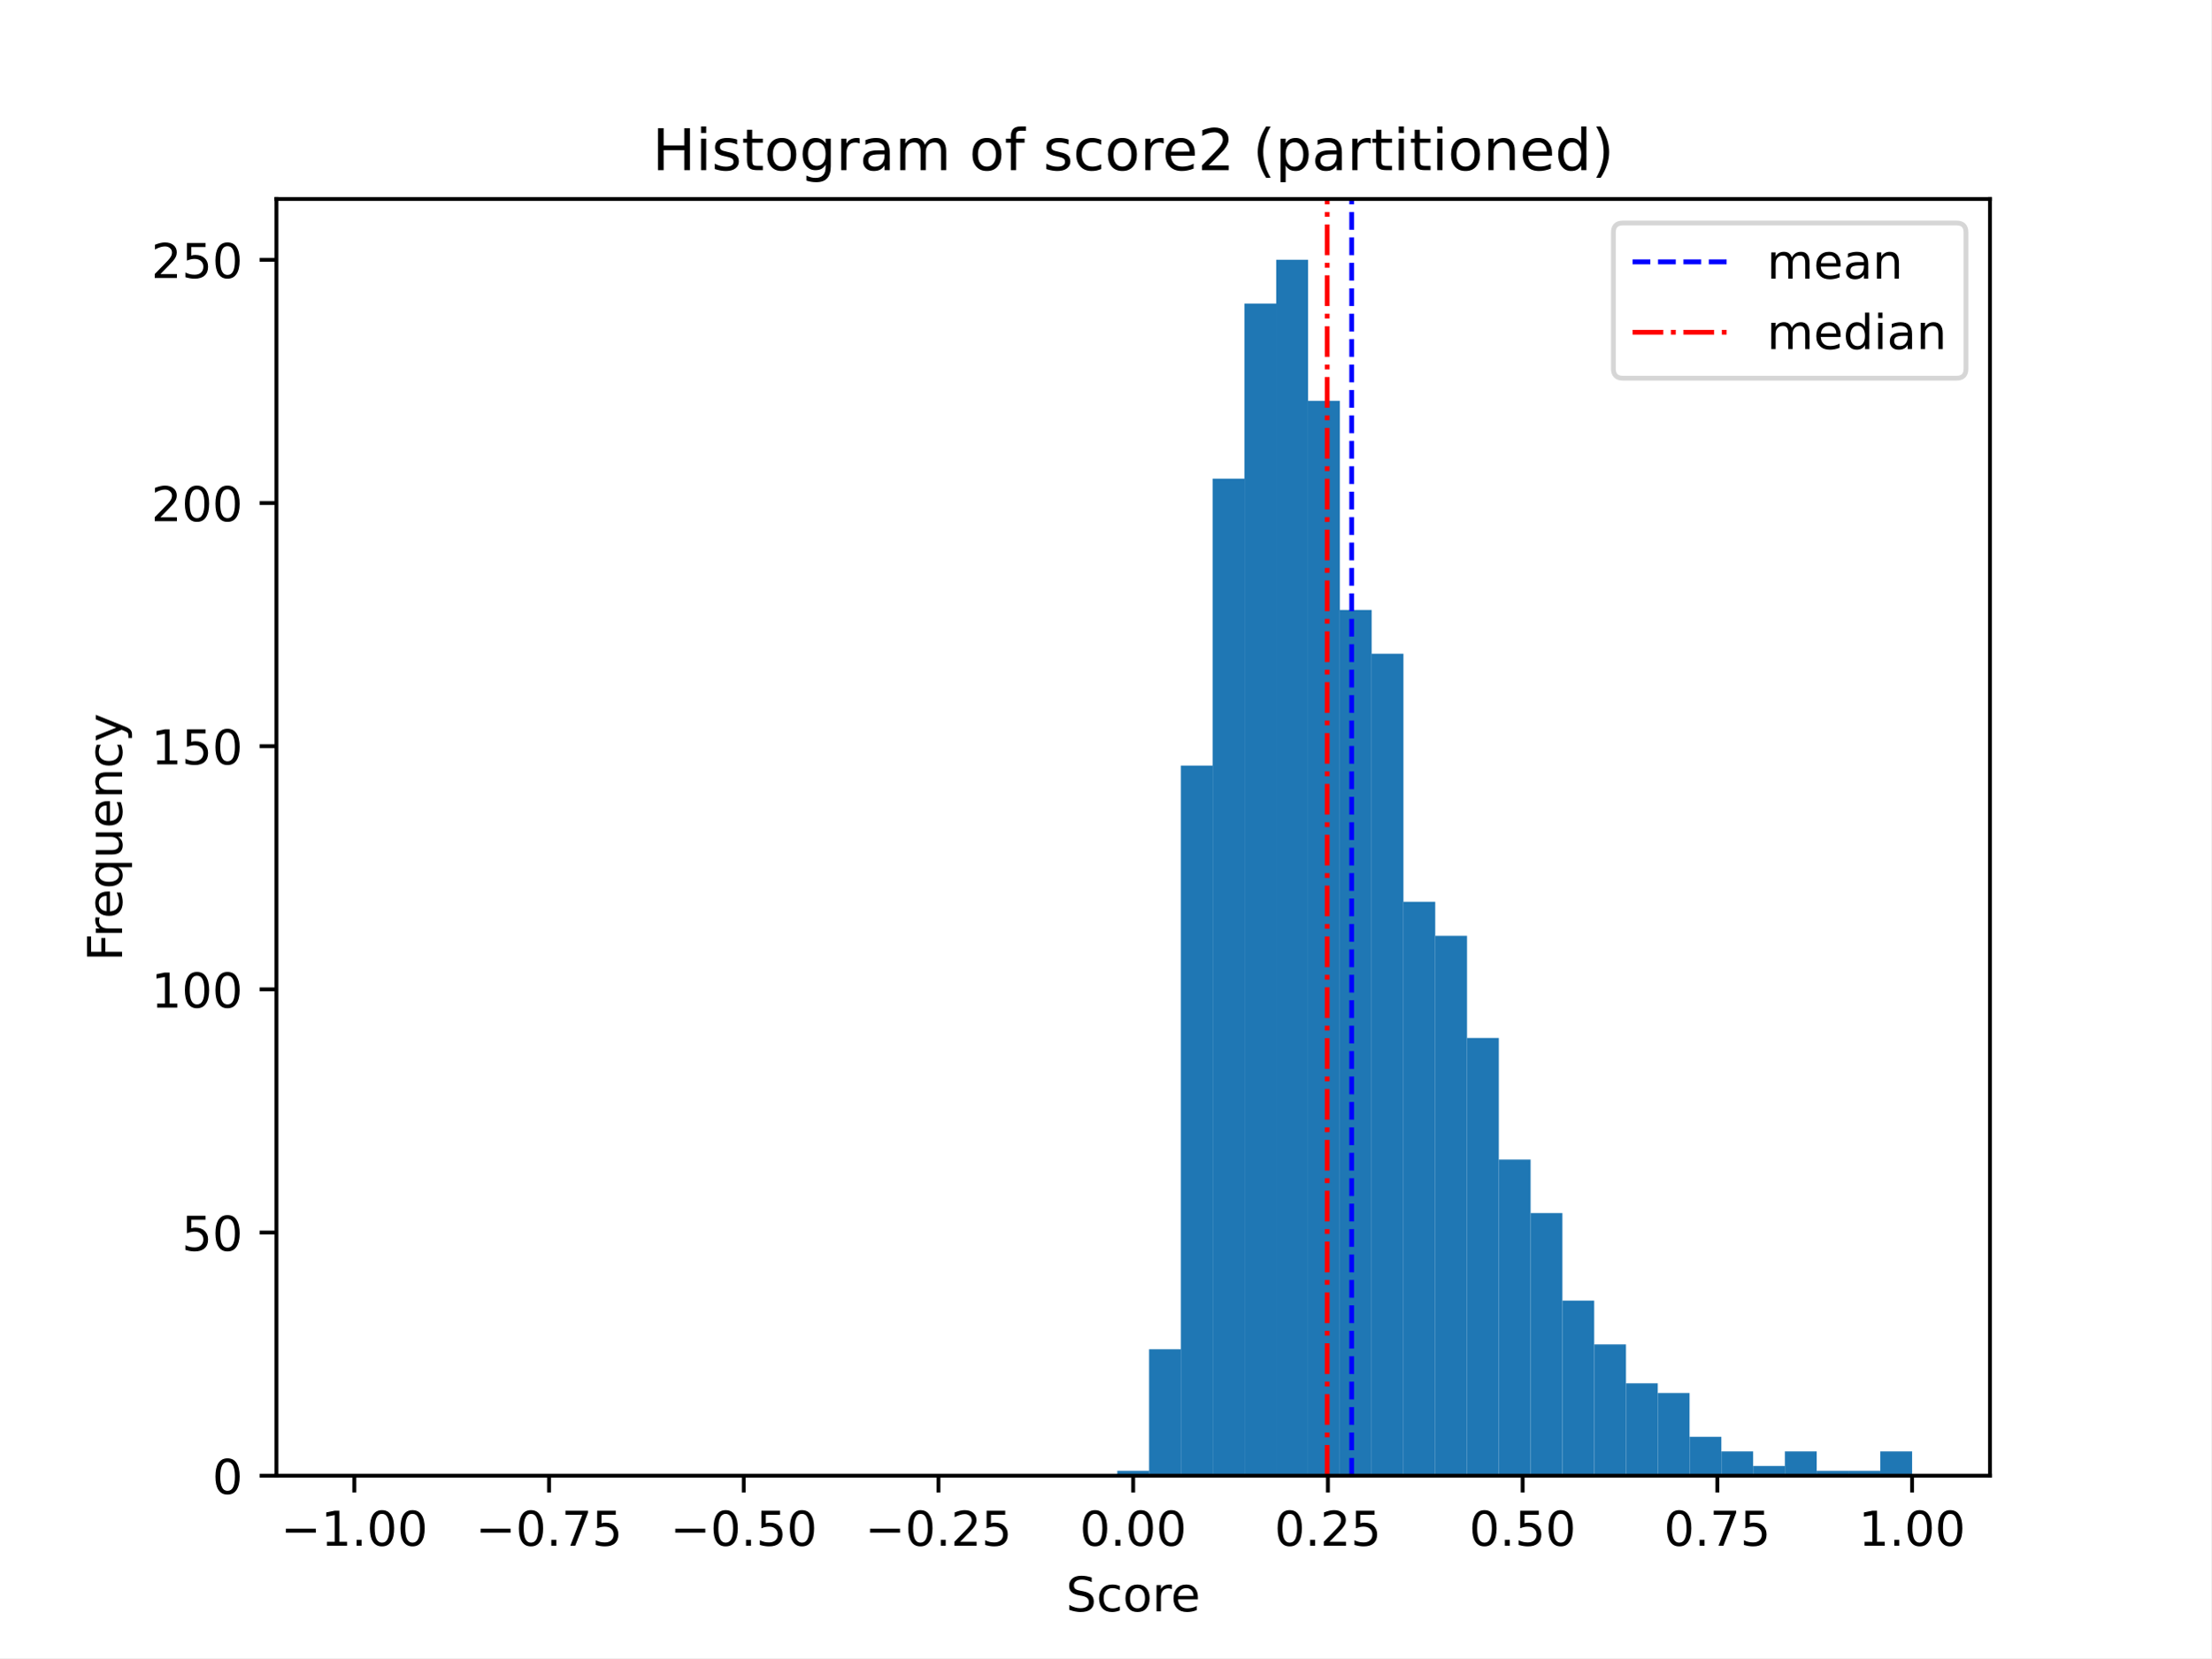
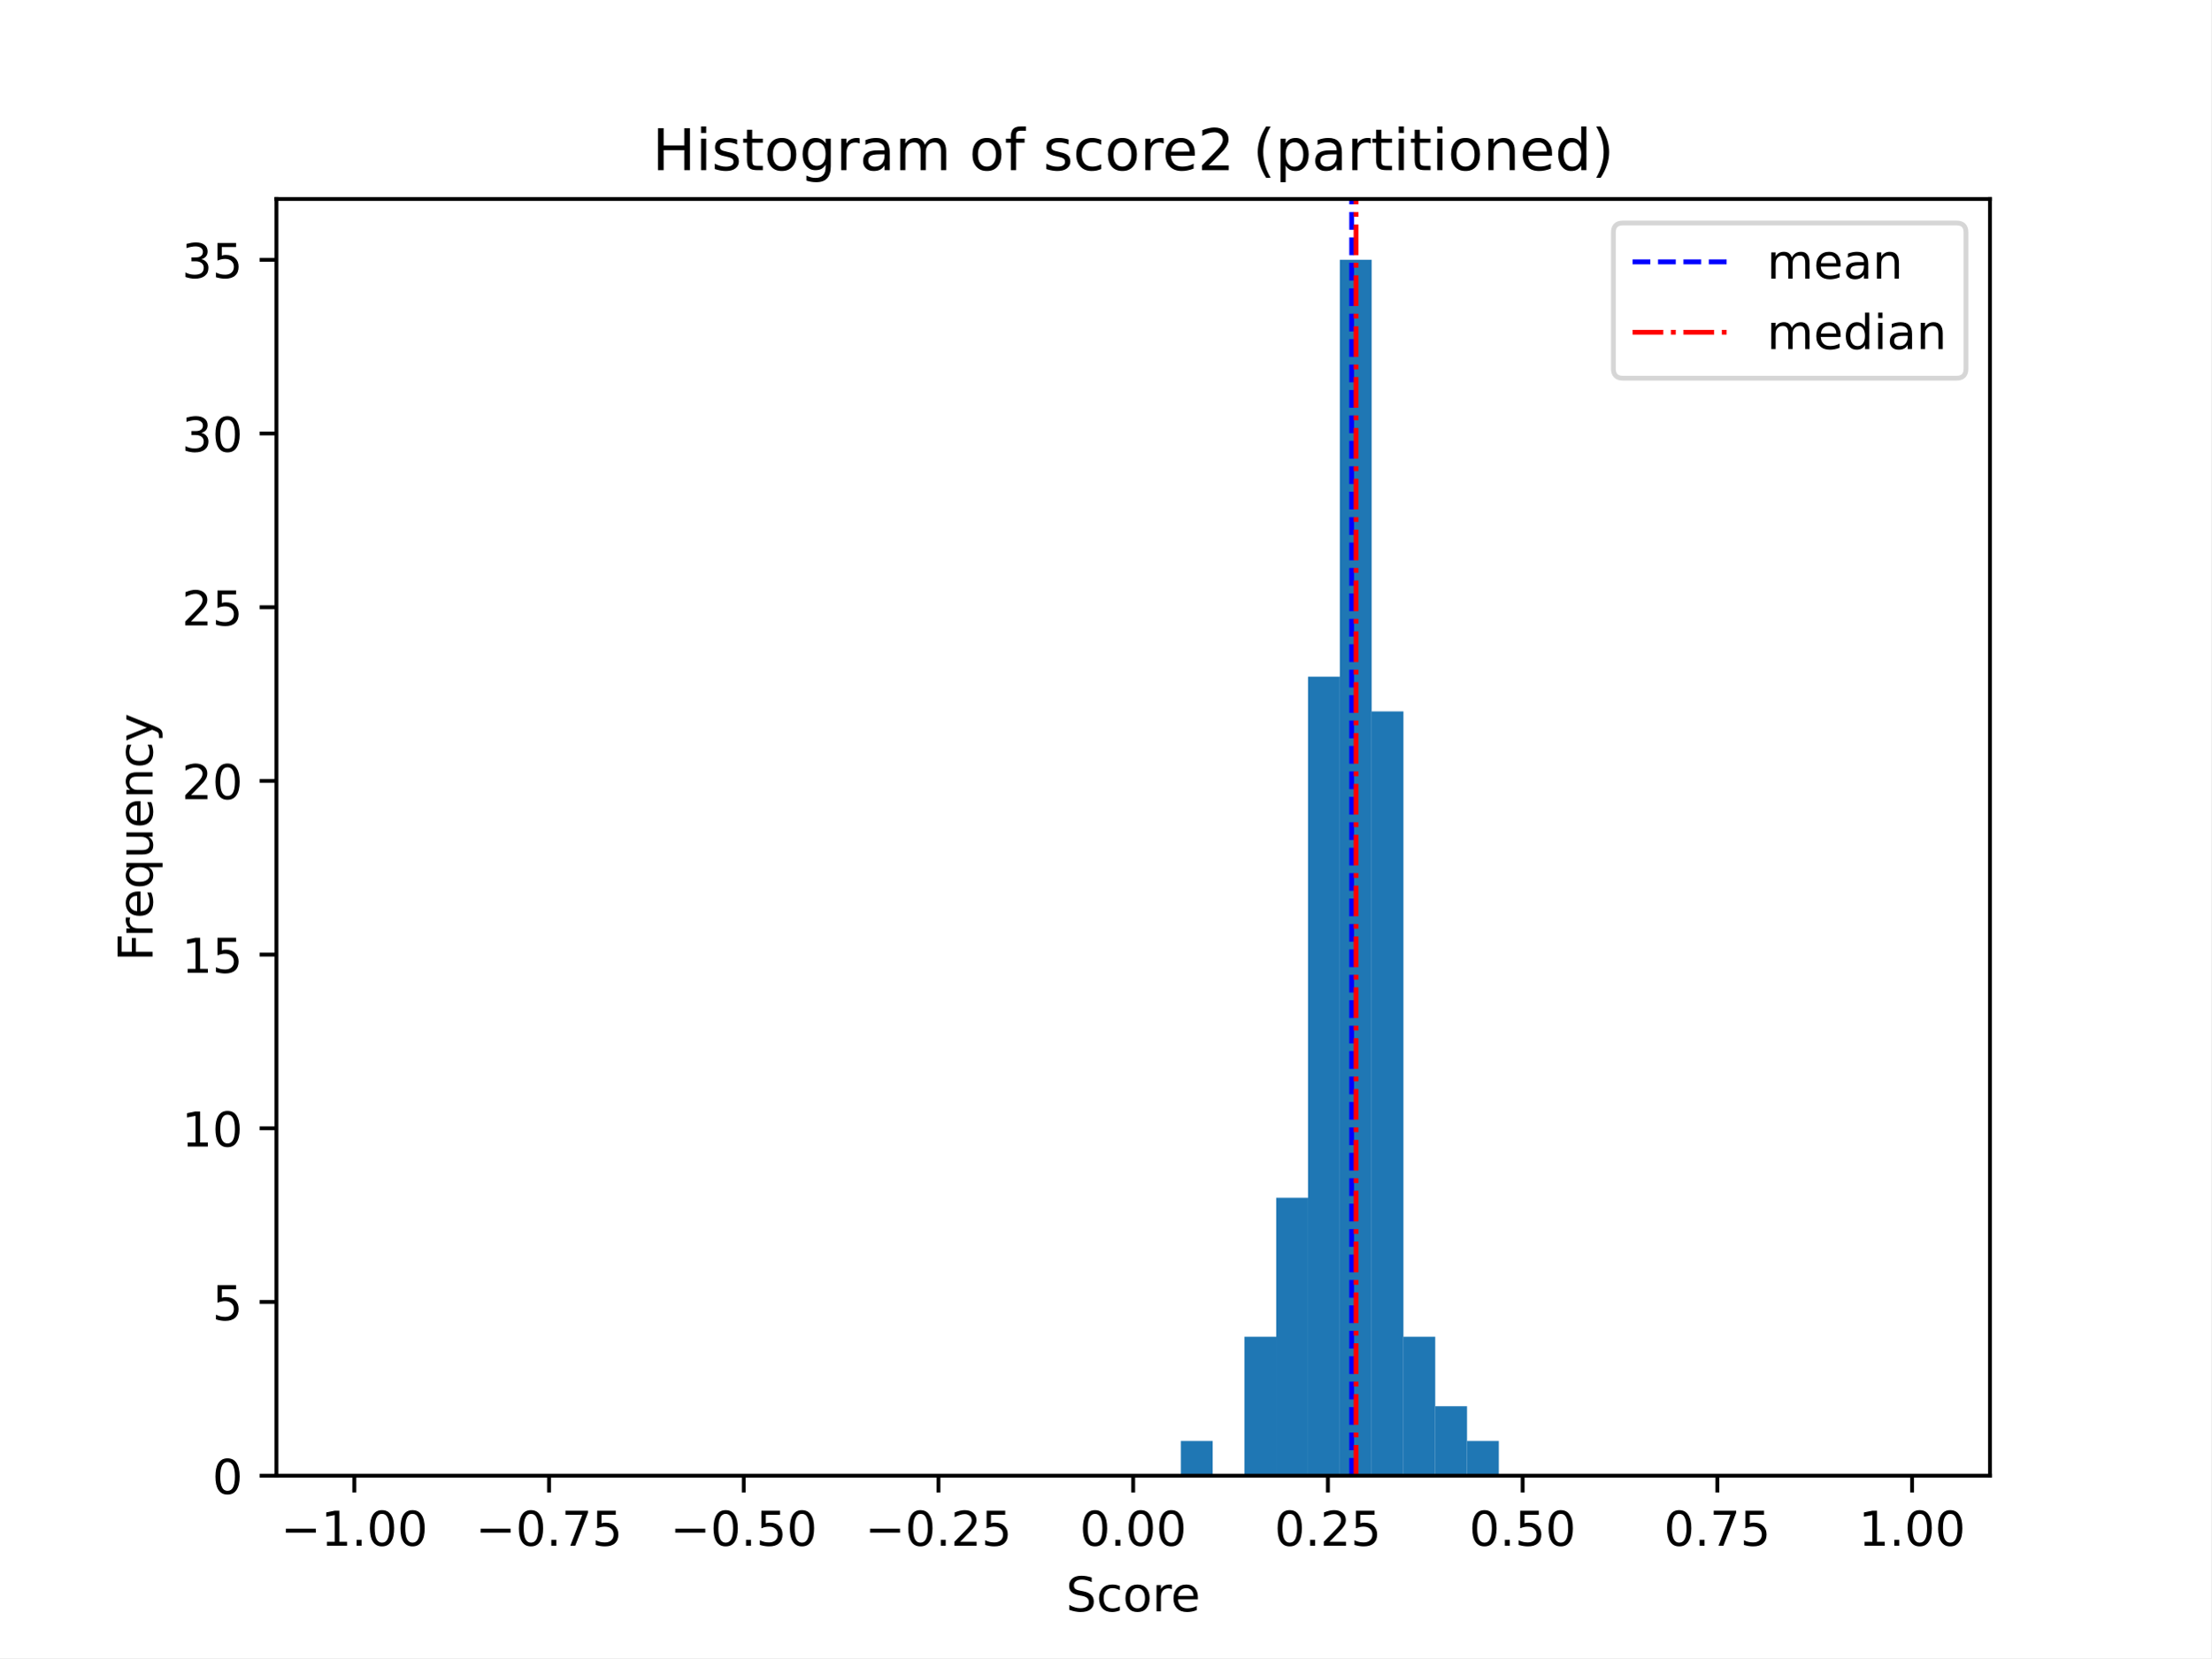
<svg xmlns="http://www.w3.org/2000/svg" xmlns:xlink="http://www.w3.org/1999/xlink" height="345.6pt" version="1.1" viewBox="0 0 460.8 345.6" width="460.8pt">
  <defs>
    <style type="text/css">
*{stroke-linecap:butt;stroke-linejoin:round;}
  </style>
  </defs>
  <g id="figure_1">
    <g id="patch_1">
      <path d="M 0 345.6  L 460.8 345.6  L 460.8 0  L 0 0  z " style="fill:#ffffff;" />
    </g>
    <g id="axes_1">
      <g id="patch_2">
        <path d="M 57.6 307.584  L 414.72 307.584  L 414.72 41.472  L 57.6 41.472  z " style="fill:#ffffff;" />
      </g>
      <g id="patch_3">
-         <path clip-path="url(#p5161ce6004)" d="M 73.833 307.584  L 80.458 307.584  L 80.458 307.584  L 73.833 307.584  z " style="fill:#1f77b4;" />
+         <path clip-path="url(#pf9abac2c7f)" d="M 73.833 307.584  L 80.458 307.584  L 80.458 307.584  L 73.833 307.584  z " style="fill:#1f77b4;" />
      </g>
      <g id="patch_4">
-         <path clip-path="url(#p5161ce6004)" d="M 80.458 307.584  L 87.084 307.584  L 87.084 307.584  L 80.458 307.584  z " style="fill:#1f77b4;" />
+         <path clip-path="url(#pf9abac2c7f)" d="M 80.458 307.584  L 87.084 307.584  L 87.084 307.584  L 80.458 307.584  z " style="fill:#1f77b4;" />
      </g>
      <g id="patch_5">
-         <path clip-path="url(#p5161ce6004)" d="M 87.084 307.584  L 93.71 307.584  L 93.71 307.584  L 87.084 307.584  z " style="fill:#1f77b4;" />
+         <path clip-path="url(#pf9abac2c7f)" d="M 87.084 307.584  L 93.71 307.584  L 93.71 307.584  L 87.084 307.584  z " style="fill:#1f77b4;" />
      </g>
      <g id="patch_6">
-         <path clip-path="url(#p5161ce6004)" d="M 93.71 307.584  L 100.335 307.584  L 100.335 307.584  L 93.71 307.584  z " style="fill:#1f77b4;" />
+         <path clip-path="url(#pf9abac2c7f)" d="M 93.71 307.584  L 100.335 307.584  L 100.335 307.584  L 93.71 307.584  z " style="fill:#1f77b4;" />
      </g>
      <g id="patch_7">
-         <path clip-path="url(#p5161ce6004)" d="M 100.335 307.584  L 106.961 307.584  L 106.961 307.584  L 100.335 307.584  z " style="fill:#1f77b4;" />
+         <path clip-path="url(#pf9abac2c7f)" d="M 100.335 307.584  L 106.961 307.584  L 106.961 307.584  L 100.335 307.584  z " style="fill:#1f77b4;" />
      </g>
      <g id="patch_8">
-         <path clip-path="url(#p5161ce6004)" d="M 106.961 307.584  L 113.586 307.584  L 113.586 307.584  L 106.961 307.584  z " style="fill:#1f77b4;" />
+         <path clip-path="url(#pf9abac2c7f)" d="M 106.961 307.584  L 113.586 307.584  L 113.586 307.584  L 106.961 307.584  z " style="fill:#1f77b4;" />
      </g>
      <g id="patch_9">
-         <path clip-path="url(#p5161ce6004)" d="M 113.586 307.584  L 120.212 307.584  L 120.212 307.584  L 113.586 307.584  z " style="fill:#1f77b4;" />
+         <path clip-path="url(#pf9abac2c7f)" d="M 113.586 307.584  L 120.212 307.584  L 120.212 307.584  L 113.586 307.584  z " style="fill:#1f77b4;" />
      </g>
      <g id="patch_10">
-         <path clip-path="url(#p5161ce6004)" d="M 120.212 307.584  L 126.838 307.584  L 126.838 307.584  L 120.212 307.584  z " style="fill:#1f77b4;" />
+         <path clip-path="url(#pf9abac2c7f)" d="M 120.212 307.584  L 126.838 307.584  L 126.838 307.584  L 120.212 307.584  z " style="fill:#1f77b4;" />
      </g>
      <g id="patch_11">
-         <path clip-path="url(#p5161ce6004)" d="M 126.838 307.584  L 133.463 307.584  L 133.463 307.584  L 126.838 307.584  z " style="fill:#1f77b4;" />
+         <path clip-path="url(#pf9abac2c7f)" d="M 126.838 307.584  L 133.463 307.584  L 133.463 307.584  L 126.838 307.584  z " style="fill:#1f77b4;" />
      </g>
      <g id="patch_12">
-         <path clip-path="url(#p5161ce6004)" d="M 133.463 307.584  L 140.089 307.584  L 140.089 307.584  L 133.463 307.584  z " style="fill:#1f77b4;" />
+         <path clip-path="url(#pf9abac2c7f)" d="M 133.463 307.584  L 140.089 307.584  L 140.089 307.584  L 133.463 307.584  z " style="fill:#1f77b4;" />
      </g>
      <g id="patch_13">
-         <path clip-path="url(#p5161ce6004)" d="M 140.089 307.584  L 146.714 307.584  L 146.714 307.584  L 140.089 307.584  z " style="fill:#1f77b4;" />
+         <path clip-path="url(#pf9abac2c7f)" d="M 140.089 307.584  L 146.714 307.584  L 146.714 307.584  L 140.089 307.584  z " style="fill:#1f77b4;" />
      </g>
      <g id="patch_14">
-         <path clip-path="url(#p5161ce6004)" d="M 146.714 307.584  L 153.34 307.584  L 153.34 307.584  L 146.714 307.584  z " style="fill:#1f77b4;" />
+         <path clip-path="url(#pf9abac2c7f)" d="M 146.714 307.584  L 153.34 307.584  L 153.34 307.584  L 146.714 307.584  z " style="fill:#1f77b4;" />
      </g>
      <g id="patch_15">
-         <path clip-path="url(#p5161ce6004)" d="M 153.34 307.584  L 159.966 307.584  L 159.966 307.584  L 153.34 307.584  z " style="fill:#1f77b4;" />
+         <path clip-path="url(#pf9abac2c7f)" d="M 153.34 307.584  L 159.966 307.584  L 159.966 307.584  L 153.34 307.584  z " style="fill:#1f77b4;" />
      </g>
      <g id="patch_16">
-         <path clip-path="url(#p5161ce6004)" d="M 159.966 307.584  L 166.591 307.584  L 166.591 307.584  L 159.966 307.584  z " style="fill:#1f77b4;" />
+         <path clip-path="url(#pf9abac2c7f)" d="M 159.966 307.584  L 166.591 307.584  L 166.591 307.584  L 159.966 307.584  z " style="fill:#1f77b4;" />
      </g>
      <g id="patch_17">
-         <path clip-path="url(#p5161ce6004)" d="M 166.591 307.584  L 173.217 307.584  L 173.217 307.584  L 166.591 307.584  z " style="fill:#1f77b4;" />
+         <path clip-path="url(#pf9abac2c7f)" d="M 166.591 307.584  L 173.217 307.584  L 173.217 307.584  L 166.591 307.584  z " style="fill:#1f77b4;" />
      </g>
      <g id="patch_18">
-         <path clip-path="url(#p5161ce6004)" d="M 173.217 307.584  L 179.842 307.584  L 179.842 307.584  L 173.217 307.584  z " style="fill:#1f77b4;" />
+         <path clip-path="url(#pf9abac2c7f)" d="M 173.217 307.584  L 179.842 307.584  L 179.842 307.584  L 173.217 307.584  z " style="fill:#1f77b4;" />
      </g>
      <g id="patch_19">
-         <path clip-path="url(#p5161ce6004)" d="M 179.842 307.584  L 186.468 307.584  L 186.468 307.584  L 179.842 307.584  z " style="fill:#1f77b4;" />
+         <path clip-path="url(#pf9abac2c7f)" d="M 179.842 307.584  L 186.468 307.584  L 186.468 307.584  L 179.842 307.584  z " style="fill:#1f77b4;" />
      </g>
      <g id="patch_20">
-         <path clip-path="url(#p5161ce6004)" d="M 186.468 307.584  L 193.094 307.584  L 193.094 307.584  L 186.468 307.584  z " style="fill:#1f77b4;" />
+         <path clip-path="url(#pf9abac2c7f)" d="M 186.468 307.584  L 193.094 307.584  L 193.094 307.584  L 186.468 307.584  z " style="fill:#1f77b4;" />
      </g>
      <g id="patch_21">
-         <path clip-path="url(#p5161ce6004)" d="M 193.094 307.584  L 199.719 307.584  L 199.719 307.584  L 193.094 307.584  z " style="fill:#1f77b4;" />
+         <path clip-path="url(#pf9abac2c7f)" d="M 193.094 307.584  L 199.719 307.584  L 199.719 307.584  L 193.094 307.584  z " style="fill:#1f77b4;" />
      </g>
      <g id="patch_22">
-         <path clip-path="url(#p5161ce6004)" d="M 199.719 307.584  L 206.345 307.584  L 206.345 307.584  L 199.719 307.584  z " style="fill:#1f77b4;" />
+         <path clip-path="url(#pf9abac2c7f)" d="M 199.719 307.584  L 206.345 307.584  L 206.345 307.584  L 199.719 307.584  z " style="fill:#1f77b4;" />
      </g>
      <g id="patch_23">
-         <path clip-path="url(#p5161ce6004)" d="M 206.345 307.584  L 212.97 307.584  L 212.97 307.584  L 206.345 307.584  z " style="fill:#1f77b4;" />
+         <path clip-path="url(#pf9abac2c7f)" d="M 206.345 307.584  L 212.97 307.584  L 212.97 307.584  L 206.345 307.584  z " style="fill:#1f77b4;" />
      </g>
      <g id="patch_24">
-         <path clip-path="url(#p5161ce6004)" d="M 212.97 307.584  L 219.596 307.584  L 219.596 307.584  L 212.97 307.584  z " style="fill:#1f77b4;" />
+         <path clip-path="url(#pf9abac2c7f)" d="M 212.97 307.584  L 219.596 307.584  L 219.596 307.584  L 212.97 307.584  z " style="fill:#1f77b4;" />
      </g>
      <g id="patch_25">
-         <path clip-path="url(#p5161ce6004)" d="M 219.596 307.584  L 226.222 307.584  L 226.222 307.584  L 219.596 307.584  z " style="fill:#1f77b4;" />
+         <path clip-path="url(#pf9abac2c7f)" d="M 219.596 307.584  L 226.222 307.584  L 226.222 307.584  L 219.596 307.584  z " style="fill:#1f77b4;" />
      </g>
      <g id="patch_26">
-         <path clip-path="url(#p5161ce6004)" d="M 226.222 307.584  L 232.847 307.584  L 232.847 307.584  L 226.222 307.584  z " style="fill:#1f77b4;" />
+         <path clip-path="url(#pf9abac2c7f)" d="M 226.222 307.584  L 232.847 307.584  L 232.847 307.584  L 226.222 307.584  z " style="fill:#1f77b4;" />
      </g>
      <g id="patch_27">
-         <path clip-path="url(#p5161ce6004)" d="M 232.847 307.584  L 239.473 307.584  L 239.473 306.57  L 232.847 306.57  z " style="fill:#1f77b4;" />
+         <path clip-path="url(#pf9abac2c7f)" d="M 232.847 307.584  L 239.473 307.584  L 239.473 307.584  L 232.847 307.584  z " style="fill:#1f77b4;" />
      </g>
      <g id="patch_28">
-         <path clip-path="url(#p5161ce6004)" d="M 239.473 307.584  L 246.098 307.584  L 246.098 281.226  L 239.473 281.226  z " style="fill:#1f77b4;" />
+         <path clip-path="url(#pf9abac2c7f)" d="M 239.473 307.584  L 246.098 307.584  L 246.098 307.584  L 239.473 307.584  z " style="fill:#1f77b4;" />
      </g>
      <g id="patch_29">
-         <path clip-path="url(#p5161ce6004)" d="M 246.098 307.584  L 252.724 307.584  L 252.724 159.575  L 246.098 159.575  z " style="fill:#1f77b4;" />
+         <path clip-path="url(#pf9abac2c7f)" d="M 246.098 307.584  L 252.724 307.584  L 252.724 300.343  L 246.098 300.343  z " style="fill:#1f77b4;" />
      </g>
      <g id="patch_30">
-         <path clip-path="url(#p5161ce6004)" d="M 252.724 307.584  L 259.35 307.584  L 259.35 99.763  L 252.724 99.763  z " style="fill:#1f77b4;" />
+         <path clip-path="url(#pf9abac2c7f)" d="M 252.724 307.584  L 259.35 307.584  L 259.35 307.584  L 252.724 307.584  z " style="fill:#1f77b4;" />
      </g>
      <g id="patch_31">
-         <path clip-path="url(#p5161ce6004)" d="M 259.35 307.584  L 265.975 307.584  L 265.975 63.268  L 259.35 63.268  z " style="fill:#1f77b4;" />
+         <path clip-path="url(#pf9abac2c7f)" d="M 259.35 307.584  L 265.975 307.584  L 265.975 278.619  L 259.35 278.619  z " style="fill:#1f77b4;" />
      </g>
      <g id="patch_32">
-         <path clip-path="url(#p5161ce6004)" d="M 265.975 307.584  L 272.601 307.584  L 272.601 54.144  L 265.975 54.144  z " style="fill:#1f77b4;" />
+         <path clip-path="url(#pf9abac2c7f)" d="M 265.975 307.584  L 272.601 307.584  L 272.601 249.655  L 265.975 249.655  z " style="fill:#1f77b4;" />
      </g>
      <g id="patch_33">
-         <path clip-path="url(#p5161ce6004)" d="M 272.601 307.584  L 279.226 307.584  L 279.226 83.543  L 272.601 83.543  z " style="fill:#1f77b4;" />
+         <path clip-path="url(#pf9abac2c7f)" d="M 272.601 307.584  L 279.226 307.584  L 279.226 141.038  L 272.601 141.038  z " style="fill:#1f77b4;" />
      </g>
      <g id="patch_34">
-         <path clip-path="url(#p5161ce6004)" d="M 279.226 307.584  L 285.852 307.584  L 285.852 127.135  L 279.226 127.135  z " style="fill:#1f77b4;" />
+         <path clip-path="url(#pf9abac2c7f)" d="M 279.226 307.584  L 285.852 307.584  L 285.852 54.144  L 279.226 54.144  z " style="fill:#1f77b4;" />
      </g>
      <g id="patch_35">
-         <path clip-path="url(#p5161ce6004)" d="M 285.852 307.584  L 292.478 307.584  L 292.478 136.259  L 285.852 136.259  z " style="fill:#1f77b4;" />
+         <path clip-path="url(#pf9abac2c7f)" d="M 285.852 307.584  L 292.478 307.584  L 292.478 148.279  L 285.852 148.279  z " style="fill:#1f77b4;" />
      </g>
      <g id="patch_36">
-         <path clip-path="url(#p5161ce6004)" d="M 292.478 307.584  L 299.103 307.584  L 299.103 187.96  L 292.478 187.96  z " style="fill:#1f77b4;" />
+         <path clip-path="url(#pf9abac2c7f)" d="M 292.478 307.584  L 299.103 307.584  L 299.103 278.619  L 292.478 278.619  z " style="fill:#1f77b4;" />
      </g>
      <g id="patch_37">
-         <path clip-path="url(#p5161ce6004)" d="M 299.103 307.584  L 305.729 307.584  L 305.729 195.057  L 299.103 195.057  z " style="fill:#1f77b4;" />
+         <path clip-path="url(#pf9abac2c7f)" d="M 299.103 307.584  L 305.729 307.584  L 305.729 293.102  L 299.103 293.102  z " style="fill:#1f77b4;" />
      </g>
      <g id="patch_38">
-         <path clip-path="url(#p5161ce6004)" d="M 305.729 307.584  L 312.354 307.584  L 312.354 216.346  L 305.729 216.346  z " style="fill:#1f77b4;" />
+         <path clip-path="url(#pf9abac2c7f)" d="M 305.729 307.584  L 312.354 307.584  L 312.354 300.343  L 305.729 300.343  z " style="fill:#1f77b4;" />
      </g>
      <g id="patch_39">
-         <path clip-path="url(#p5161ce6004)" d="M 312.354 307.584  L 318.98 307.584  L 318.98 241.69  L 312.354 241.69  z " style="fill:#1f77b4;" />
+         <path clip-path="url(#pf9abac2c7f)" d="M 312.354 307.584  L 318.98 307.584  L 318.98 307.584  L 312.354 307.584  z " style="fill:#1f77b4;" />
      </g>
      <g id="patch_40">
-         <path clip-path="url(#p5161ce6004)" d="M 318.98 307.584  L 325.606 307.584  L 325.606 252.841  L 318.98 252.841  z " style="fill:#1f77b4;" />
+         <path clip-path="url(#pf9abac2c7f)" d="M 318.98 307.584  L 325.606 307.584  L 325.606 307.584  L 318.98 307.584  z " style="fill:#1f77b4;" />
      </g>
      <g id="patch_41">
-         <path clip-path="url(#p5161ce6004)" d="M 325.606 307.584  L 332.231 307.584  L 332.231 271.089  L 325.606 271.089  z " style="fill:#1f77b4;" />
+         <path clip-path="url(#pf9abac2c7f)" d="M 325.606 307.584  L 332.231 307.584  L 332.231 307.584  L 325.606 307.584  z " style="fill:#1f77b4;" />
      </g>
      <g id="patch_42">
-         <path clip-path="url(#p5161ce6004)" d="M 332.231 307.584  L 338.857 307.584  L 338.857 280.212  L 332.231 280.212  z " style="fill:#1f77b4;" />
+         <path clip-path="url(#pf9abac2c7f)" d="M 332.231 307.584  L 338.857 307.584  L 338.857 307.584  L 332.231 307.584  z " style="fill:#1f77b4;" />
      </g>
      <g id="patch_43">
-         <path clip-path="url(#p5161ce6004)" d="M 338.857 307.584  L 345.482 307.584  L 345.482 288.323  L 338.857 288.323  z " style="fill:#1f77b4;" />
+         <path clip-path="url(#pf9abac2c7f)" d="M 338.857 307.584  L 345.482 307.584  L 345.482 307.584  L 338.857 307.584  z " style="fill:#1f77b4;" />
      </g>
      <g id="patch_44">
-         <path clip-path="url(#p5161ce6004)" d="M 345.482 307.584  L 352.108 307.584  L 352.108 290.35  L 345.482 290.35  z " style="fill:#1f77b4;" />
+         <path clip-path="url(#pf9abac2c7f)" d="M 345.482 307.584  L 352.108 307.584  L 352.108 307.584  L 345.482 307.584  z " style="fill:#1f77b4;" />
      </g>
      <g id="patch_45">
-         <path clip-path="url(#p5161ce6004)" d="M 352.108 307.584  L 358.734 307.584  L 358.734 299.474  L 352.108 299.474  z " style="fill:#1f77b4;" />
+         <path clip-path="url(#pf9abac2c7f)" d="M 352.108 307.584  L 358.734 307.584  L 358.734 307.584  L 352.108 307.584  z " style="fill:#1f77b4;" />
      </g>
      <g id="patch_46">
-         <path clip-path="url(#p5161ce6004)" d="M 358.734 307.584  L 365.359 307.584  L 365.359 302.515  L 358.734 302.515  z " style="fill:#1f77b4;" />
+         <path clip-path="url(#pf9abac2c7f)" d="M 358.734 307.584  L 365.359 307.584  L 365.359 307.584  L 358.734 307.584  z " style="fill:#1f77b4;" />
      </g>
      <g id="patch_47">
-         <path clip-path="url(#p5161ce6004)" d="M 365.359 307.584  L 371.985 307.584  L 371.985 305.556  L 365.359 305.556  z " style="fill:#1f77b4;" />
+         <path clip-path="url(#pf9abac2c7f)" d="M 365.359 307.584  L 371.985 307.584  L 371.985 307.584  L 365.359 307.584  z " style="fill:#1f77b4;" />
      </g>
      <g id="patch_48">
-         <path clip-path="url(#p5161ce6004)" d="M 371.985 307.584  L 378.61 307.584  L 378.61 302.515  L 371.985 302.515  z " style="fill:#1f77b4;" />
+         <path clip-path="url(#pf9abac2c7f)" d="M 371.985 307.584  L 378.61 307.584  L 378.61 307.584  L 371.985 307.584  z " style="fill:#1f77b4;" />
      </g>
      <g id="patch_49">
-         <path clip-path="url(#p5161ce6004)" d="M 378.61 307.584  L 385.236 307.584  L 385.236 306.57  L 378.61 306.57  z " style="fill:#1f77b4;" />
+         <path clip-path="url(#pf9abac2c7f)" d="M 378.61 307.584  L 385.236 307.584  L 385.236 307.584  L 378.61 307.584  z " style="fill:#1f77b4;" />
      </g>
      <g id="patch_50">
-         <path clip-path="url(#p5161ce6004)" d="M 385.236 307.584  L 391.862 307.584  L 391.862 306.57  L 385.236 306.57  z " style="fill:#1f77b4;" />
+         <path clip-path="url(#pf9abac2c7f)" d="M 385.236 307.584  L 391.862 307.584  L 391.862 307.584  L 385.236 307.584  z " style="fill:#1f77b4;" />
      </g>
      <g id="patch_51">
-         <path clip-path="url(#p5161ce6004)" d="M 391.862 307.584  L 398.487 307.584  L 398.487 302.515  L 391.862 302.515  z " style="fill:#1f77b4;" />
+         <path clip-path="url(#pf9abac2c7f)" d="M 391.862 307.584  L 398.487 307.584  L 398.487 307.584  L 391.862 307.584  z " style="fill:#1f77b4;" />
      </g>
      <g id="matplotlib.axis_1">
        <g id="xtick_1">
          <g id="line2d_1">
            <defs>
-               <path d="M 0 0  L 0 3.5  " id="mb29862ee04" style="stroke:#000000;stroke-width:0.8;" />
+               <path d="M 0 0  L 0 3.5  " id="mc092b6d731" style="stroke:#000000;stroke-width:0.8;" />
            </defs>
            <g>
-               <use style="stroke:#000000;stroke-width:0.8;" x="73.833" xlink:href="#mb29862ee04" y="307.584" />
+               <use style="stroke:#000000;stroke-width:0.8;" x="73.833" xlink:href="#mc092b6d731" y="307.584" />
            </g>
          </g>
          <g id="text_1">
            <text style="font-family:DejaVu Sans;font-size:10px;font-style:normal;font-weight:normal;text-anchor:middle;" transform="rotate(-0, 73.83273, 322.1824)" x="73.833" y="322.182">−1.00</text>
          </g>
        </g>
        <g id="xtick_2">
          <g id="line2d_2">
            <g>
-               <use style="stroke:#000000;stroke-width:0.8;" x="114.415" xlink:href="#mb29862ee04" y="307.584" />
+               <use style="stroke:#000000;stroke-width:0.8;" x="114.415" xlink:href="#mc092b6d731" y="307.584" />
            </g>
          </g>
          <g id="text_2">
            <text style="font-family:DejaVu Sans;font-size:10px;font-style:normal;font-weight:normal;text-anchor:middle;" transform="rotate(-0, 114.4145, 322.1824)" x="114.415" y="322.182">−0.75</text>
          </g>
        </g>
        <g id="xtick_3">
          <g id="line2d_3">
            <g>
-               <use style="stroke:#000000;stroke-width:0.8;" x="154.996" xlink:href="#mb29862ee04" y="307.584" />
+               <use style="stroke:#000000;stroke-width:0.8;" x="154.996" xlink:href="#mc092b6d731" y="307.584" />
            </g>
          </g>
          <g id="text_3">
            <text style="font-family:DejaVu Sans;font-size:10px;font-style:normal;font-weight:normal;text-anchor:middle;" transform="rotate(-0, 154.9964, 322.1824)" x="154.996" y="322.182">−0.50</text>
          </g>
        </g>
        <g id="xtick_4">
          <g id="line2d_4">
            <g>
-               <use style="stroke:#000000;stroke-width:0.8;" x="195.578" xlink:href="#mb29862ee04" y="307.584" />
+               <use style="stroke:#000000;stroke-width:0.8;" x="195.578" xlink:href="#mc092b6d731" y="307.584" />
            </g>
          </g>
          <g id="text_4">
            <text style="font-family:DejaVu Sans;font-size:10px;font-style:normal;font-weight:normal;text-anchor:middle;" transform="rotate(-0, 195.5782, 322.1824)" x="195.578" y="322.182">−0.25</text>
          </g>
        </g>
        <g id="xtick_5">
          <g id="line2d_5">
            <g>
-               <use style="stroke:#000000;stroke-width:0.8;" x="236.16" xlink:href="#mb29862ee04" y="307.584" />
+               <use style="stroke:#000000;stroke-width:0.8;" x="236.16" xlink:href="#mc092b6d731" y="307.584" />
            </g>
          </g>
          <g id="text_5">
            <text style="font-family:DejaVu Sans;font-size:10px;font-style:normal;font-weight:normal;text-anchor:middle;" transform="rotate(-0, 236.16, 322.1824)" x="236.16" y="322.182">0.00</text>
          </g>
        </g>
        <g id="xtick_6">
          <g id="line2d_6">
            <g>
-               <use style="stroke:#000000;stroke-width:0.8;" x="276.742" xlink:href="#mb29862ee04" y="307.584" />
+               <use style="stroke:#000000;stroke-width:0.8;" x="276.742" xlink:href="#mc092b6d731" y="307.584" />
            </g>
          </g>
          <g id="text_6">
            <text style="font-family:DejaVu Sans;font-size:10px;font-style:normal;font-weight:normal;text-anchor:middle;" transform="rotate(-0, 276.7418, 322.1824)" x="276.742" y="322.182">0.25</text>
          </g>
        </g>
        <g id="xtick_7">
          <g id="line2d_7">
            <g>
-               <use style="stroke:#000000;stroke-width:0.8;" x="317.324" xlink:href="#mb29862ee04" y="307.584" />
+               <use style="stroke:#000000;stroke-width:0.8;" x="317.324" xlink:href="#mc092b6d731" y="307.584" />
            </g>
          </g>
          <g id="text_7">
            <text style="font-family:DejaVu Sans;font-size:10px;font-style:normal;font-weight:normal;text-anchor:middle;" transform="rotate(-0, 317.3236, 322.1824)" x="317.324" y="322.182">0.50</text>
          </g>
        </g>
        <g id="xtick_8">
          <g id="line2d_8">
            <g>
-               <use style="stroke:#000000;stroke-width:0.8;" x="357.905" xlink:href="#mb29862ee04" y="307.584" />
+               <use style="stroke:#000000;stroke-width:0.8;" x="357.905" xlink:href="#mc092b6d731" y="307.584" />
            </g>
          </g>
          <g id="text_8">
            <text style="font-family:DejaVu Sans;font-size:10px;font-style:normal;font-weight:normal;text-anchor:middle;" transform="rotate(-0, 357.9055, 322.1824)" x="357.905" y="322.182">0.75</text>
          </g>
        </g>
        <g id="xtick_9">
          <g id="line2d_9">
            <g>
-               <use style="stroke:#000000;stroke-width:0.8;" x="398.487" xlink:href="#mb29862ee04" y="307.584" />
+               <use style="stroke:#000000;stroke-width:0.8;" x="398.487" xlink:href="#mc092b6d731" y="307.584" />
            </g>
          </g>
          <g id="text_9">
            <text style="font-family:DejaVu Sans;font-size:10px;font-style:normal;font-weight:normal;text-anchor:middle;" transform="rotate(-0, 398.4873, 322.1824)" x="398.487" y="322.182">1.00</text>
          </g>
        </g>
        <g id="text_10">
          <text style="font-family:DejaVu Sans;font-size:10px;font-style:normal;font-weight:normal;text-anchor:middle;" transform="rotate(-0, 236.16, 335.8606)" x="236.16" y="335.861">Score</text>
        </g>
      </g>
      <g id="matplotlib.axis_2">
        <g id="ytick_1">
          <g id="line2d_10">
            <defs>
-               <path d="M 0 0  L -3.5 0  " id="m24b0782270" style="stroke:#000000;stroke-width:0.8;" />
+               <path d="M 0 0  L -3.5 0  " id="m3561f67a78" style="stroke:#000000;stroke-width:0.8;" />
            </defs>
            <g>
-               <use style="stroke:#000000;stroke-width:0.8;" x="57.6" xlink:href="#m24b0782270" y="307.584" />
+               <use style="stroke:#000000;stroke-width:0.8;" x="57.6" xlink:href="#m3561f67a78" y="307.584" />
            </g>
          </g>
          <g id="text_11">
            <text style="font-family:DejaVu Sans;font-size:10px;font-style:normal;font-weight:normal;text-anchor:end;" transform="rotate(-0, 50.6, 311.3832)" x="50.6" y="311.383">0</text>
          </g>
        </g>
        <g id="ytick_2">
          <g id="line2d_11">
            <g>
-               <use style="stroke:#000000;stroke-width:0.8;" x="57.6" xlink:href="#m24b0782270" y="256.896" />
+               <use style="stroke:#000000;stroke-width:0.8;" x="57.6" xlink:href="#m3561f67a78" y="271.378" />
            </g>
          </g>
          <g id="text_12">
-             <text style="font-family:DejaVu Sans;font-size:10px;font-style:normal;font-weight:normal;text-anchor:end;" transform="rotate(-0, 50.6, 260.6952)" x="50.6" y="260.695">50</text>
+             <text style="font-family:DejaVu Sans;font-size:10px;font-style:normal;font-weight:normal;text-anchor:end;" transform="rotate(-0, 50.6, 275.1775)" x="50.6" y="275.178">5</text>
          </g>
        </g>
        <g id="ytick_3">
          <g id="line2d_12">
            <g>
-               <use style="stroke:#000000;stroke-width:0.8;" x="57.6" xlink:href="#m24b0782270" y="206.208" />
+               <use style="stroke:#000000;stroke-width:0.8;" x="57.6" xlink:href="#m3561f67a78" y="235.173" />
            </g>
          </g>
          <g id="text_13">
-             <text style="font-family:DejaVu Sans;font-size:10px;font-style:normal;font-weight:normal;text-anchor:end;" transform="rotate(-0, 50.6, 210.0072)" x="50.6" y="210.007">100</text>
+             <text style="font-family:DejaVu Sans;font-size:10px;font-style:normal;font-weight:normal;text-anchor:end;" transform="rotate(-0, 50.6, 238.9718)" x="50.6" y="238.972">10</text>
          </g>
        </g>
        <g id="ytick_4">
          <g id="line2d_13">
            <g>
-               <use style="stroke:#000000;stroke-width:0.8;" x="57.6" xlink:href="#m24b0782270" y="155.52" />
+               <use style="stroke:#000000;stroke-width:0.8;" x="57.6" xlink:href="#m3561f67a78" y="198.967" />
            </g>
          </g>
          <g id="text_14">
-             <text style="font-family:DejaVu Sans;font-size:10px;font-style:normal;font-weight:normal;text-anchor:end;" transform="rotate(-0, 50.6, 159.3192)" x="50.6" y="159.319">150</text>
+             <text style="font-family:DejaVu Sans;font-size:10px;font-style:normal;font-weight:normal;text-anchor:end;" transform="rotate(-0, 50.6, 202.7661)" x="50.6" y="202.766">15</text>
          </g>
        </g>
        <g id="ytick_5">
          <g id="line2d_14">
            <g>
-               <use style="stroke:#000000;stroke-width:0.8;" x="57.6" xlink:href="#m24b0782270" y="104.832" />
+               <use style="stroke:#000000;stroke-width:0.8;" x="57.6" xlink:href="#m3561f67a78" y="162.761" />
            </g>
          </g>
          <g id="text_15">
-             <text style="font-family:DejaVu Sans;font-size:10px;font-style:normal;font-weight:normal;text-anchor:end;" transform="rotate(-0, 50.6, 108.6312)" x="50.6" y="108.631">200</text>
+             <text style="font-family:DejaVu Sans;font-size:10px;font-style:normal;font-weight:normal;text-anchor:end;" transform="rotate(-0, 50.6, 166.5604)" x="50.6" y="166.56">20</text>
          </g>
        </g>
        <g id="ytick_6">
          <g id="line2d_15">
            <g>
-               <use style="stroke:#000000;stroke-width:0.8;" x="57.6" xlink:href="#m24b0782270" y="54.144" />
+               <use style="stroke:#000000;stroke-width:0.8;" x="57.6" xlink:href="#m3561f67a78" y="126.555" />
            </g>
          </g>
          <g id="text_16">
-             <text style="font-family:DejaVu Sans;font-size:10px;font-style:normal;font-weight:normal;text-anchor:end;" transform="rotate(-0, 50.6, 57.94322)" x="50.6" y="57.943">250</text>
-           </g>
-         </g>
-         <g id="text_17">
-           <text style="font-family:DejaVu Sans;font-size:10px;font-style:normal;font-weight:normal;text-anchor:middle;" transform="rotate(-90, 25.43281, 174.528)" x="25.433" y="174.528">Frequency</text>
-         </g>
-       </g>
-       <g id="line2d_16">
-         <path clip-path="url(#p5161ce6004)" d="M 281.695 307.584  L 281.695 41.472  " style="fill:none;stroke:#0000ff;stroke-dasharray:3.7,1.6;stroke-dashoffset:0;" />
-       </g>
-       <g id="line2d_17">
-         <path clip-path="url(#p5161ce6004)" d="M 276.588 307.584  L 276.588 41.472  " style="fill:none;stroke:#ff0000;stroke-dasharray:6.4,1.6,1,1.6;stroke-dashoffset:0;" />
+             <text style="font-family:DejaVu Sans;font-size:10px;font-style:normal;font-weight:normal;text-anchor:end;" transform="rotate(-0, 50.6, 130.3546)" x="50.6" y="130.355">25</text>
+           </g>
+         </g>
+         <g id="ytick_7">
+           <g id="line2d_16">
+             <g>
+               <use style="stroke:#000000;stroke-width:0.8;" x="57.6" xlink:href="#m3561f67a78" y="90.35" />
+             </g>
+           </g>
+           <g id="text_17">
+             <text style="font-family:DejaVu Sans;font-size:10px;font-style:normal;font-weight:normal;text-anchor:end;" transform="rotate(-0, 50.6, 94.14893)" x="50.6" y="94.149">30</text>
+           </g>
+         </g>
+         <g id="ytick_8">
+           <g id="line2d_17">
+             <g>
+               <use style="stroke:#000000;stroke-width:0.8;" x="57.6" xlink:href="#m3561f67a78" y="54.144" />
+             </g>
+           </g>
+           <g id="text_18">
+             <text style="font-family:DejaVu Sans;font-size:10px;font-style:normal;font-weight:normal;text-anchor:end;" transform="rotate(-0, 50.6, 57.94322)" x="50.6" y="57.943">35</text>
+           </g>
+         </g>
+         <g id="text_19">
+           <text style="font-family:DejaVu Sans;font-size:10px;font-style:normal;font-weight:normal;text-anchor:middle;" transform="rotate(-90, 31.79531, 174.528)" x="31.795" y="174.528">Frequency</text>
+         </g>
+       </g>
+       <g id="line2d_18">
+         <path clip-path="url(#pf9abac2c7f)" d="M 281.689 307.584  L 281.689 41.472  " style="fill:none;stroke:#0000ff;stroke-dasharray:3.7,1.6;stroke-dashoffset:0;" />
+       </g>
+       <g id="line2d_19">
+         <path clip-path="url(#pf9abac2c7f)" d="M 282.6 307.584  L 282.6 41.472  " style="fill:none;stroke:#ff0000;stroke-dasharray:6.4,1.6,1,1.6;stroke-dashoffset:0;" />
      </g>
      <g id="patch_52">
        <path d="M 57.6 307.584  L 57.6 41.472  " style="fill:none;stroke:#000000;stroke-linecap:square;stroke-linejoin:miter;stroke-width:0.8;" />
      </g>
      <g id="patch_53">
        <path d="M 414.72 307.584  L 414.72 41.472  " style="fill:none;stroke:#000000;stroke-linecap:square;stroke-linejoin:miter;stroke-width:0.8;" />
      </g>
      <g id="patch_54">
        <path d="M 57.6 307.584  L 414.72 307.584  " style="fill:none;stroke:#000000;stroke-linecap:square;stroke-linejoin:miter;stroke-width:0.8;" />
      </g>
      <g id="patch_55">
        <path d="M 57.6 41.472  L 414.72 41.472  " style="fill:none;stroke:#000000;stroke-linecap:square;stroke-linejoin:miter;stroke-width:0.8;" />
      </g>
-       <g id="text_18">
+       <g id="text_20">
        <text style="font-family:DejaVu Sans;font-size:12px;font-style:normal;font-weight:normal;text-anchor:middle;" transform="rotate(-0, 236.16, 35.472)" x="236.16" y="35.472">Histogram of score2 (partitioned)</text>
      </g>
      <g id="legend_1">
        <g id="patch_56">
          <path d="M 338.234 78.828  L 407.72 78.828  Q 409.72 78.828 409.72 76.828  L 409.72 48.472  Q 409.72 46.472 407.72 46.472  L 338.234 46.472  Q 336.234 46.472 336.234 48.472  L 336.234 76.828  Q 336.234 78.828 338.234 78.828  z " style="fill:#ffffff;opacity:0.8;stroke:#cccccc;stroke-linejoin:miter;" />
        </g>
-         <g id="line2d_18">
+         <g id="line2d_20">
          <path d="M 340.234 54.57  L 360.234 54.57  " style="fill:none;stroke:#0000ff;stroke-dasharray:3.7,1.6;stroke-dashoffset:0;" />
        </g>
-         <g id="line2d_19" />
-         <g id="text_19">
+         <g id="line2d_21" />
+         <g id="text_21">
          <text style="font-family:DejaVu Sans;font-size:10px;font-style:normal;font-weight:normal;text-anchor:start;" transform="rotate(-0, 368.2341, 58.07044)" x="368.234" y="58.07">mean</text>
        </g>
-         <g id="line2d_20">
+         <g id="line2d_22">
          <path d="M 340.234 69.249  L 360.234 69.249  " style="fill:none;stroke:#ff0000;stroke-dasharray:6.4,1.6,1,1.6;stroke-dashoffset:0;" />
        </g>
-         <g id="line2d_21" />
-         <g id="text_20">
+         <g id="line2d_23" />
+         <g id="text_22">
          <text style="font-family:DejaVu Sans;font-size:10px;font-style:normal;font-weight:normal;text-anchor:start;" transform="rotate(-0, 368.2341, 72.74856)" x="368.234" y="72.749">median</text>
        </g>
      </g>
    </g>
  </g>
  <defs>
-     <clipPath id="p5161ce6004">
+     <clipPath id="pf9abac2c7f">
      <rect height="266.112" width="357.12" x="57.6" y="41.472" />
    </clipPath>
  </defs>
</svg>
